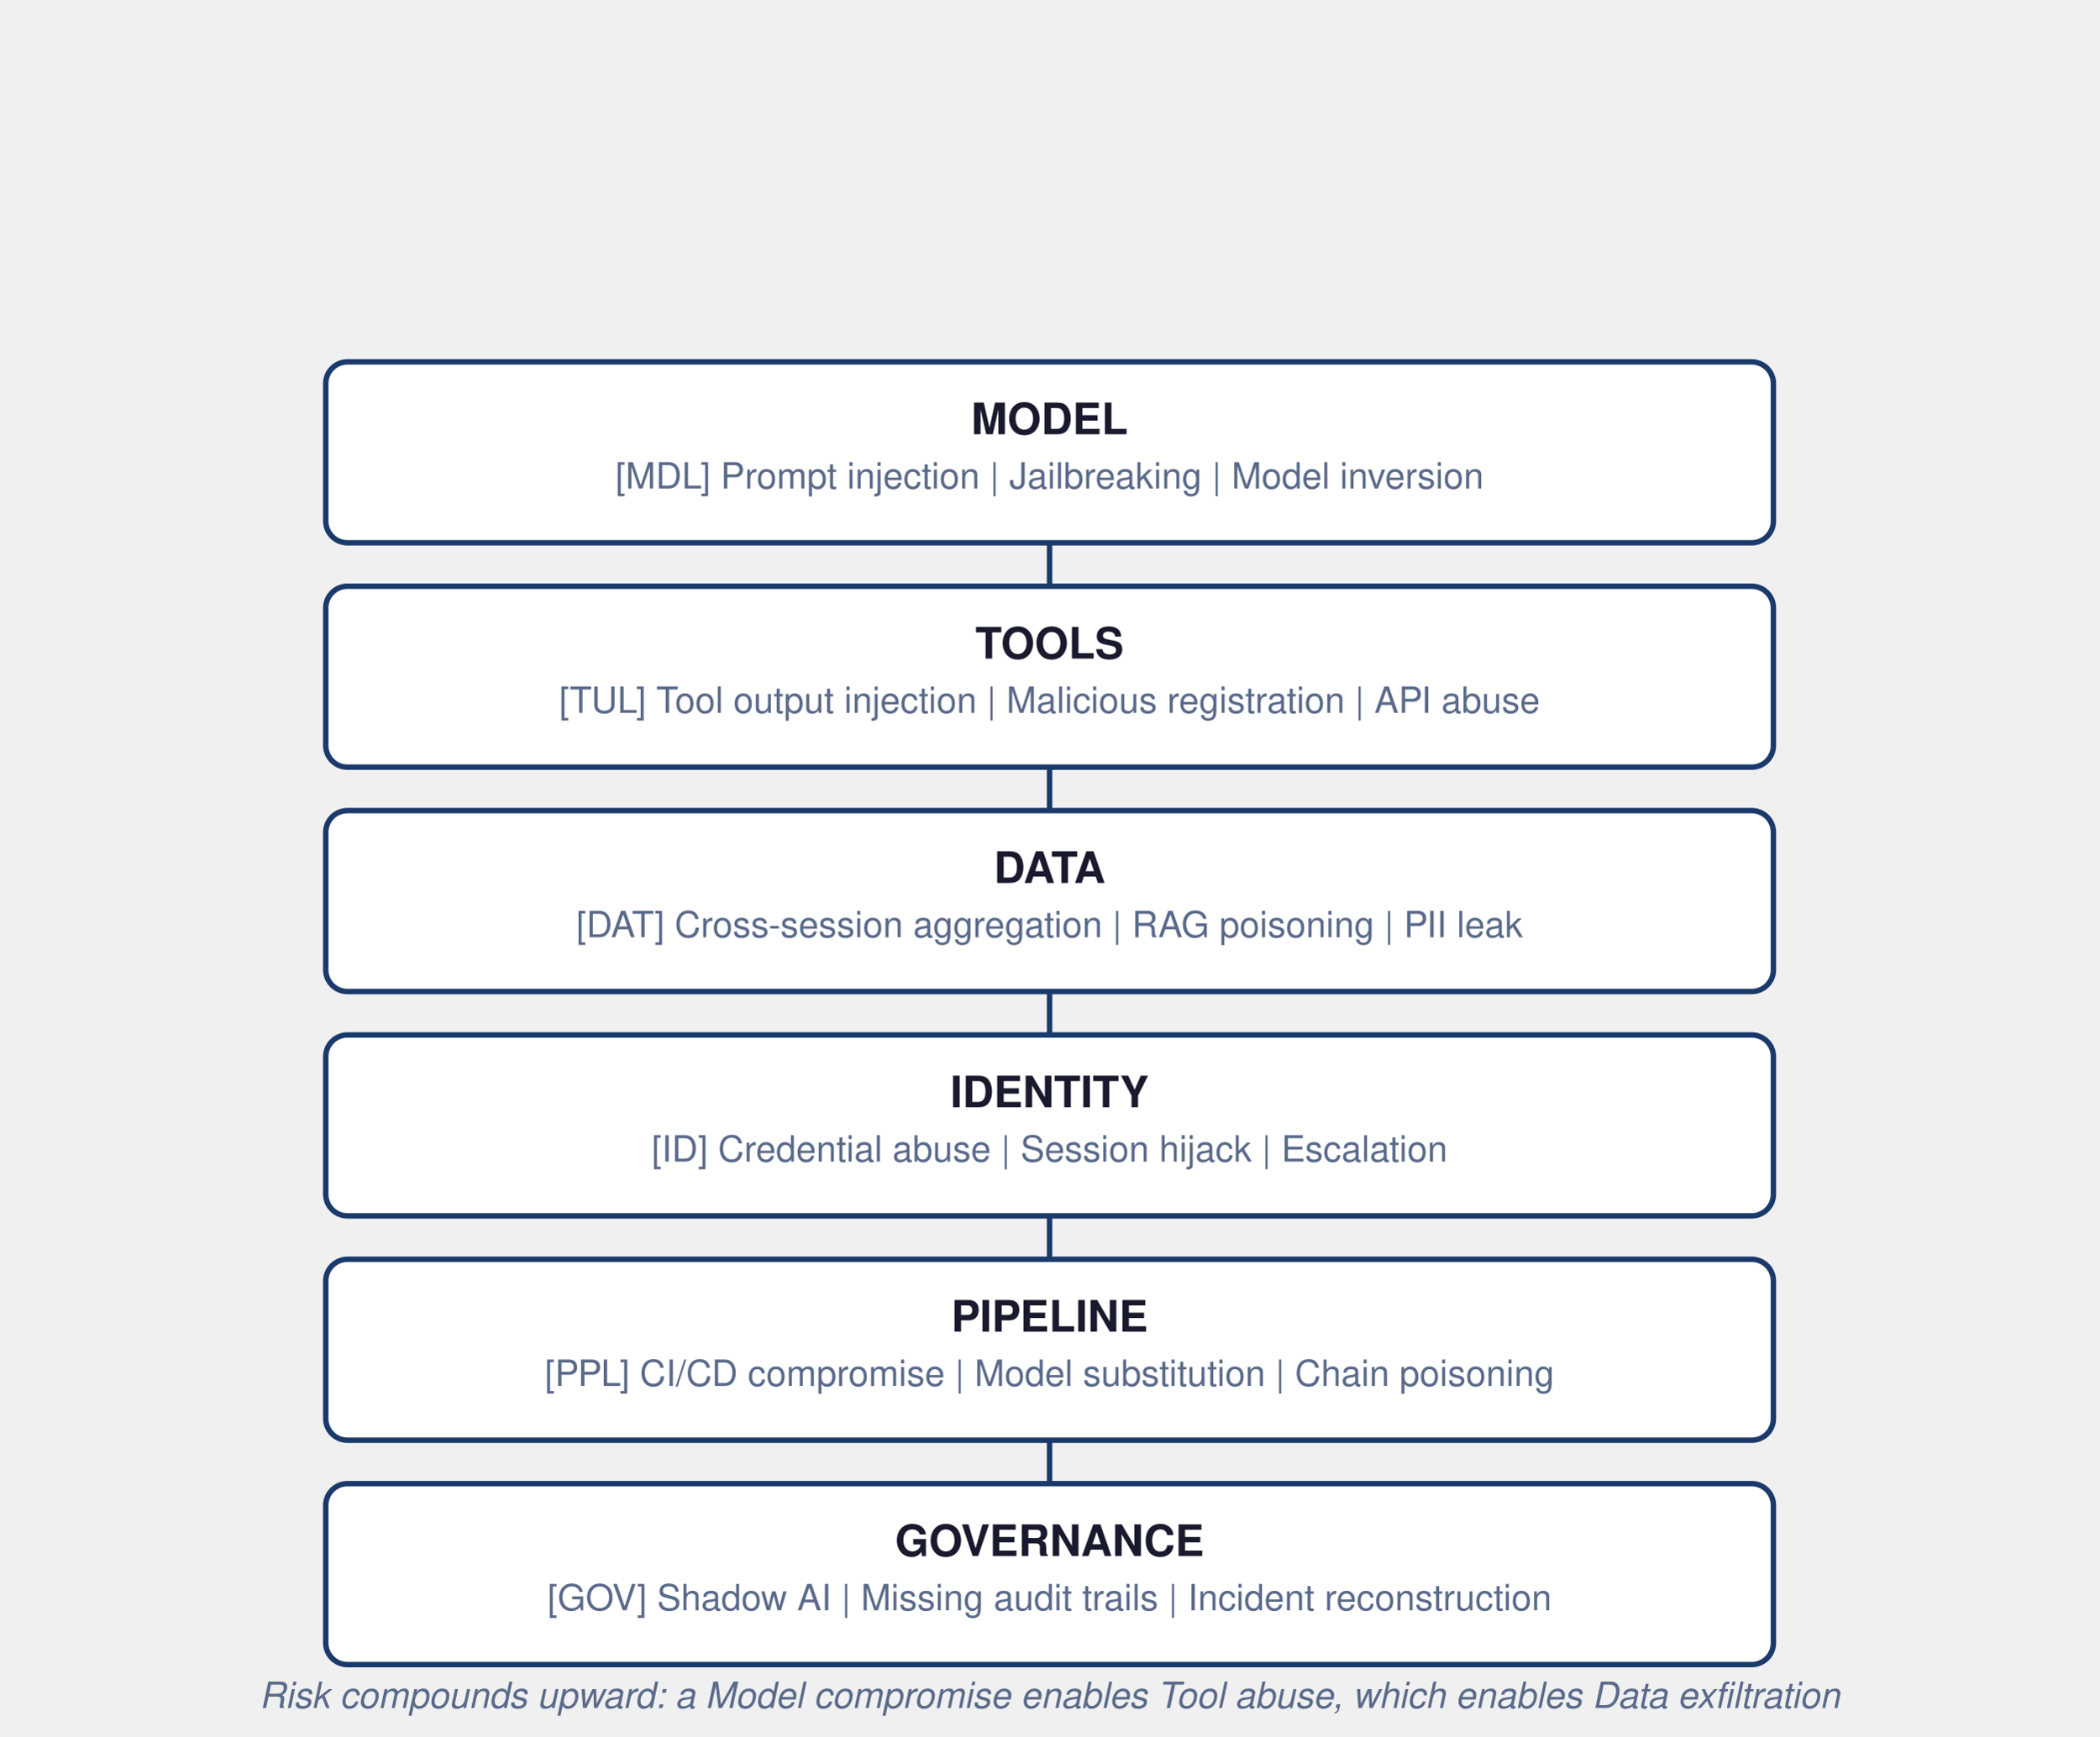
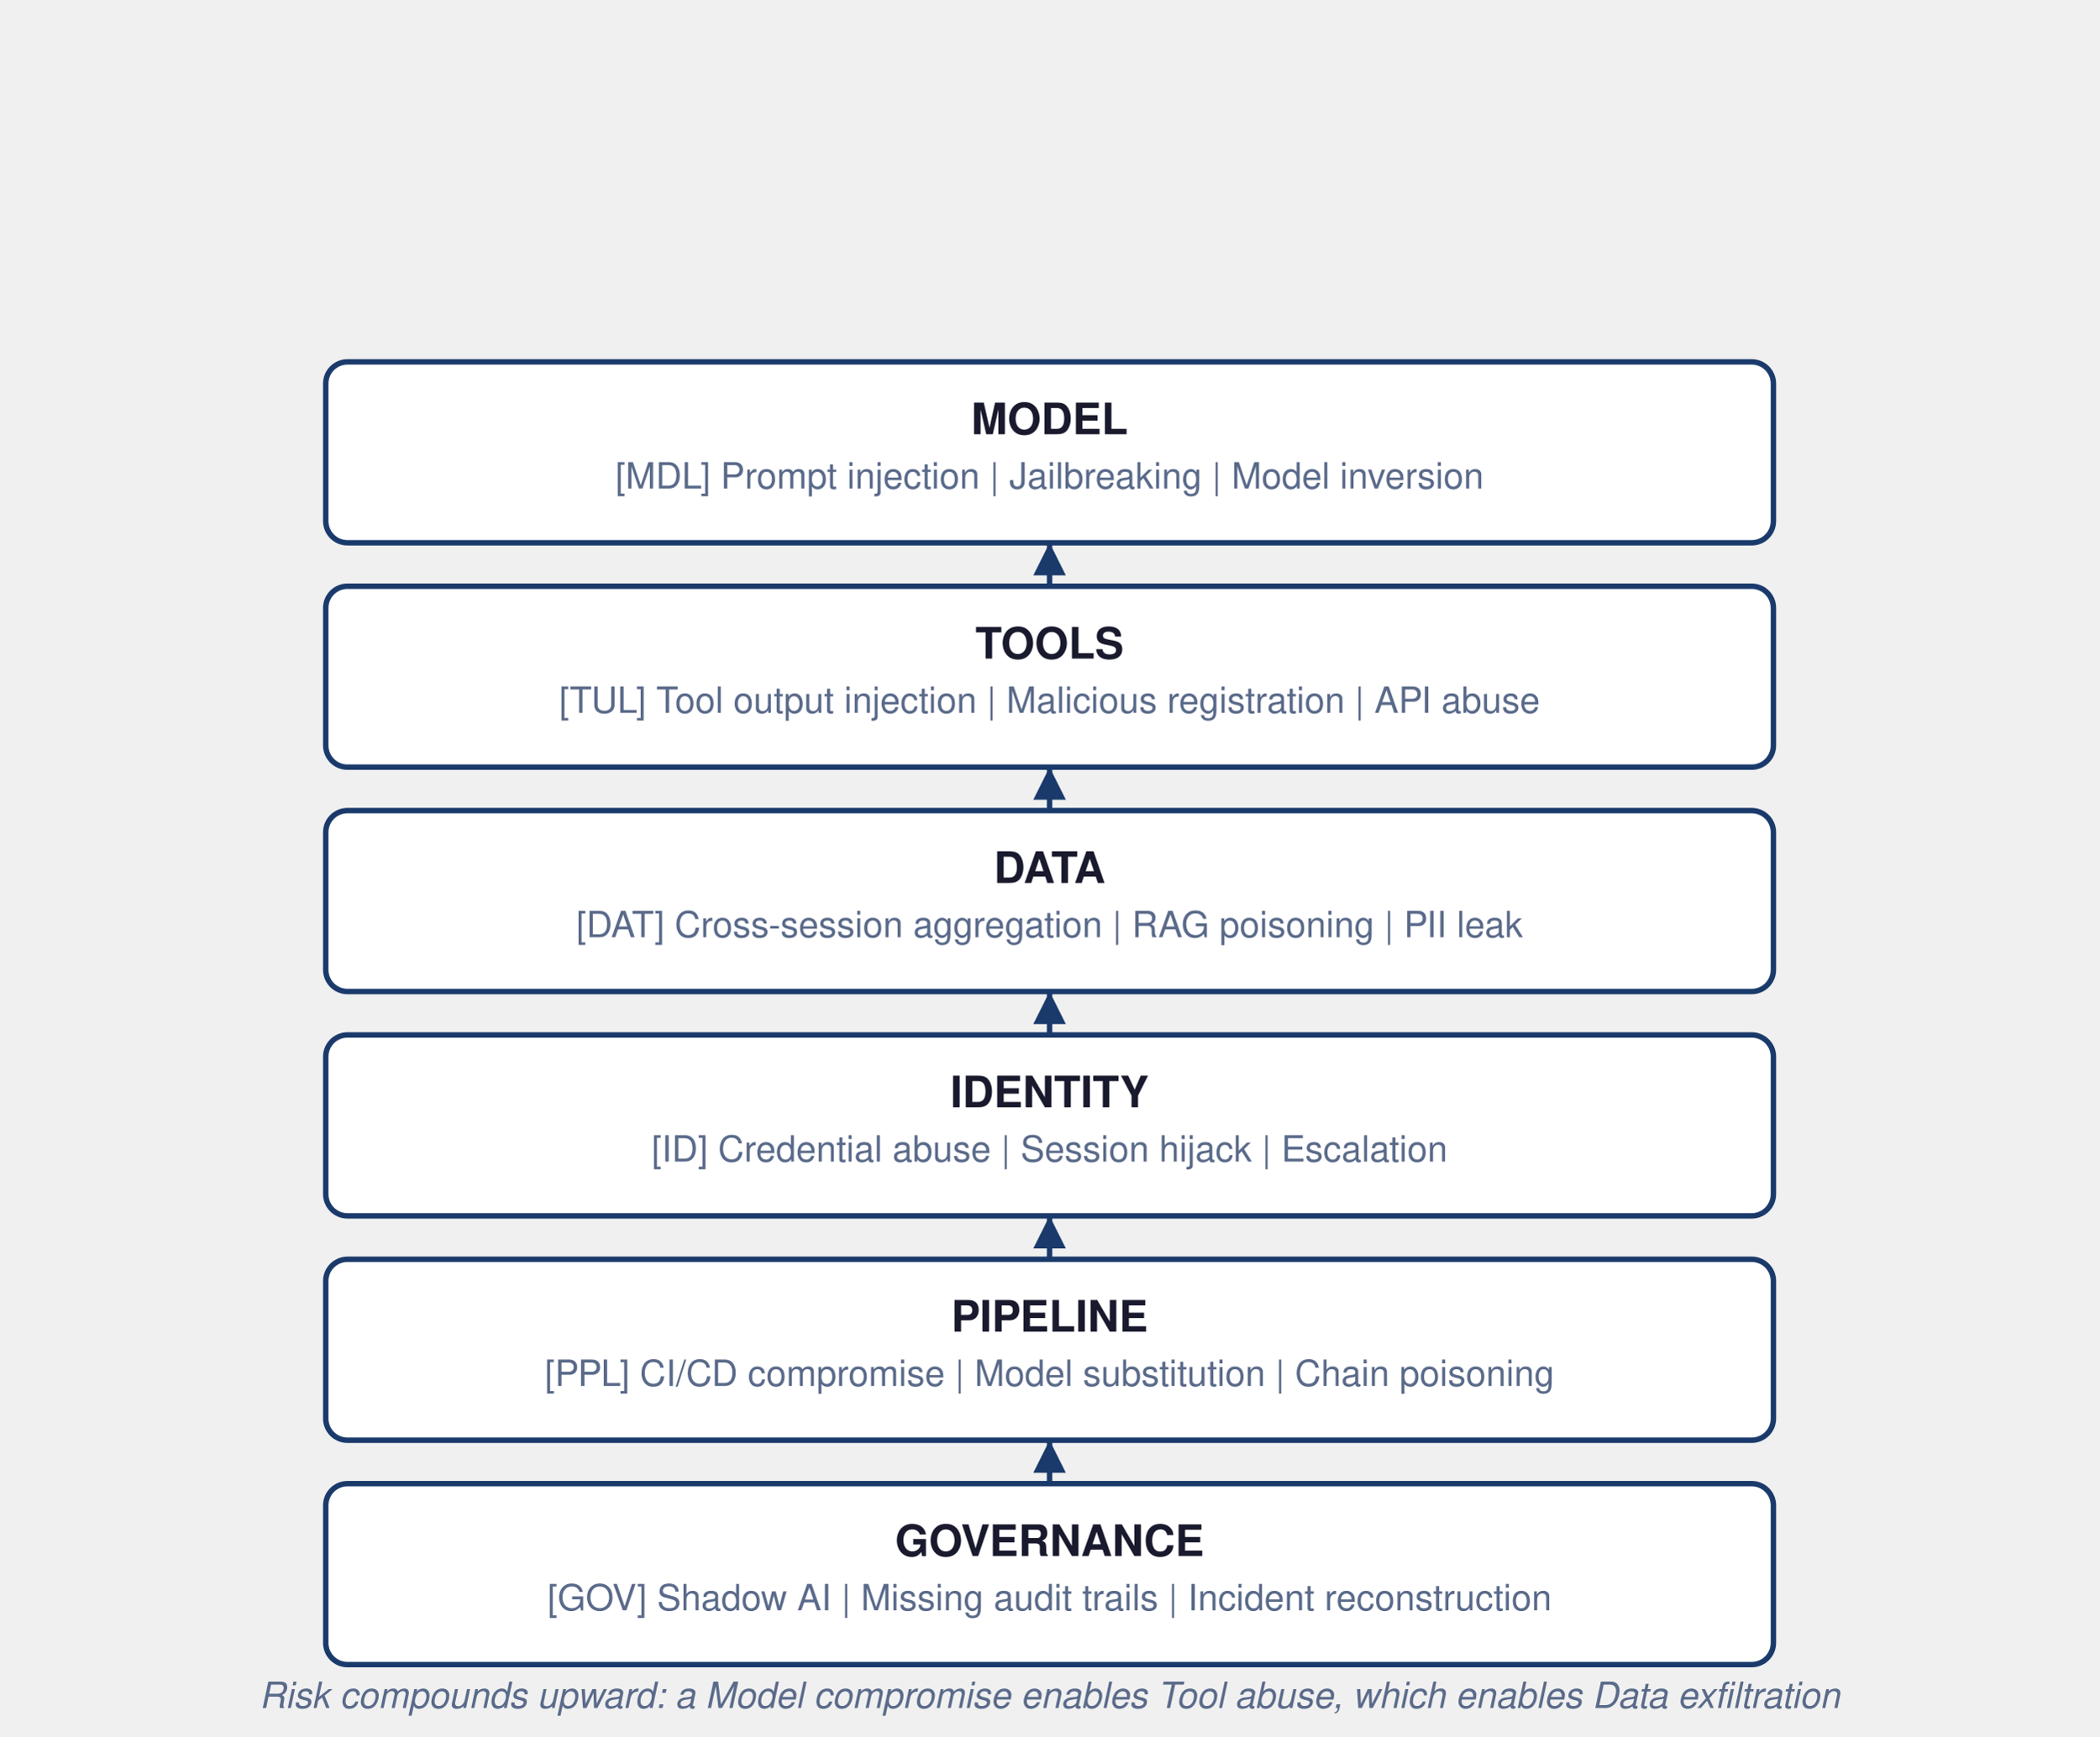
<svg xmlns="http://www.w3.org/2000/svg" viewBox="0 0 580 480" width="100%" height="100%">
  <style>
    text { font-family: 'Helvetica Neue', Helvetica, Arial, sans-serif; }
    .title { font-size: 16px; font-weight: bold; fill: #0a1e3d; }
    .label { font-size: 12px; fill: #1a1a2e; }
    .sm { font-size: 10px; fill: #5a6a8a; }
    .gold { fill: #d4a017; }
    .white { fill: #ffffff; }
    .cap { font-size: 9px; font-weight: bold; text-transform: uppercase; fill: #5a6a8a; }
  </style>
+   <defs>
+     <marker id="a" viewBox="0 0 10 10" refX="10" refY="5" markerWidth="6" markerHeight="6" orient="auto-start-reverse">
+       <path d="M 0 0 L 10 5 L 0 10 z" fill="#1a3a6b" />
+     </marker>
+   </defs>
  <rect x="90.0" y="410" width="400" height="50" rx="6" fill="#ffffff" stroke="#1a3a6b" stroke-width="1.5" />
  <text x="290.0" y="430.0" text-anchor="middle" class="label" font-weight="bold">GOVERNANCE</text>
  <text x="290.0" y="445.0" text-anchor="middle" class="sm">[GOV]  Shadow AI | Missing audit trails | Incident reconstruction</text>
  <line x1="290.0" y1="410" x2="290.0" y2="398" stroke="#1a3a6b" stroke-width="1.5" marker-end="url(#a)" />
  <rect x="90.0" y="348" width="400" height="50" rx="6" fill="#ffffff" stroke="#1a3a6b" stroke-width="1.5" />
  <text x="290.0" y="368.0" text-anchor="middle" class="label" font-weight="bold">PIPELINE</text>
  <text x="290.0" y="383.0" text-anchor="middle" class="sm">[PPL]  CI/CD compromise | Model substitution | Chain poisoning</text>
  <line x1="290.0" y1="348" x2="290.0" y2="336" stroke="#1a3a6b" stroke-width="1.5" marker-end="url(#a)" />
  <rect x="90.0" y="286" width="400" height="50" rx="6" fill="#ffffff" stroke="#1a3a6b" stroke-width="1.5" />
  <text x="290.0" y="306.0" text-anchor="middle" class="label" font-weight="bold">IDENTITY</text>
  <text x="290.0" y="321.0" text-anchor="middle" class="sm">[ID]   Credential abuse | Session hijack | Escalation</text>
  <line x1="290.0" y1="286" x2="290.0" y2="274" stroke="#1a3a6b" stroke-width="1.5" marker-end="url(#a)" />
  <rect x="90.0" y="224" width="400" height="50" rx="6" fill="#ffffff" stroke="#1a3a6b" stroke-width="1.5" />
  <text x="290.0" y="244.0" text-anchor="middle" class="label" font-weight="bold">DATA</text>
  <text x="290.0" y="259.0" text-anchor="middle" class="sm">[DAT]  Cross-session aggregation | RAG poisoning | PII leak</text>
  <line x1="290.0" y1="224" x2="290.0" y2="212" stroke="#1a3a6b" stroke-width="1.5" marker-end="url(#a)" />
  <rect x="90.0" y="162" width="400" height="50" rx="6" fill="#ffffff" stroke="#1a3a6b" stroke-width="1.5" />
  <text x="290.0" y="182.0" text-anchor="middle" class="label" font-weight="bold">TOOLS</text>
  <text x="290.0" y="197.0" text-anchor="middle" class="sm">[TUL]  Tool output injection | Malicious registration | API abuse</text>
  <line x1="290.0" y1="162" x2="290.0" y2="150" stroke="#1a3a6b" stroke-width="1.5" marker-end="url(#a)" />
  <rect x="90.0" y="100" width="400" height="50" rx="6" fill="#ffffff" stroke="#1a3a6b" stroke-width="1.5" />
  <text x="290.0" y="120.0" text-anchor="middle" class="label" font-weight="bold">MODEL</text>
  <text x="290.0" y="135.0" text-anchor="middle" class="sm">[MDL]  Prompt injection | Jailbreaking | Model inversion</text>
  <text x="290.0" y="472" text-anchor="middle" class="sm" font-style="italic">Risk compounds upward: a Model compromise enables Tool abuse, which enables Data exfiltration</text>
</svg>
